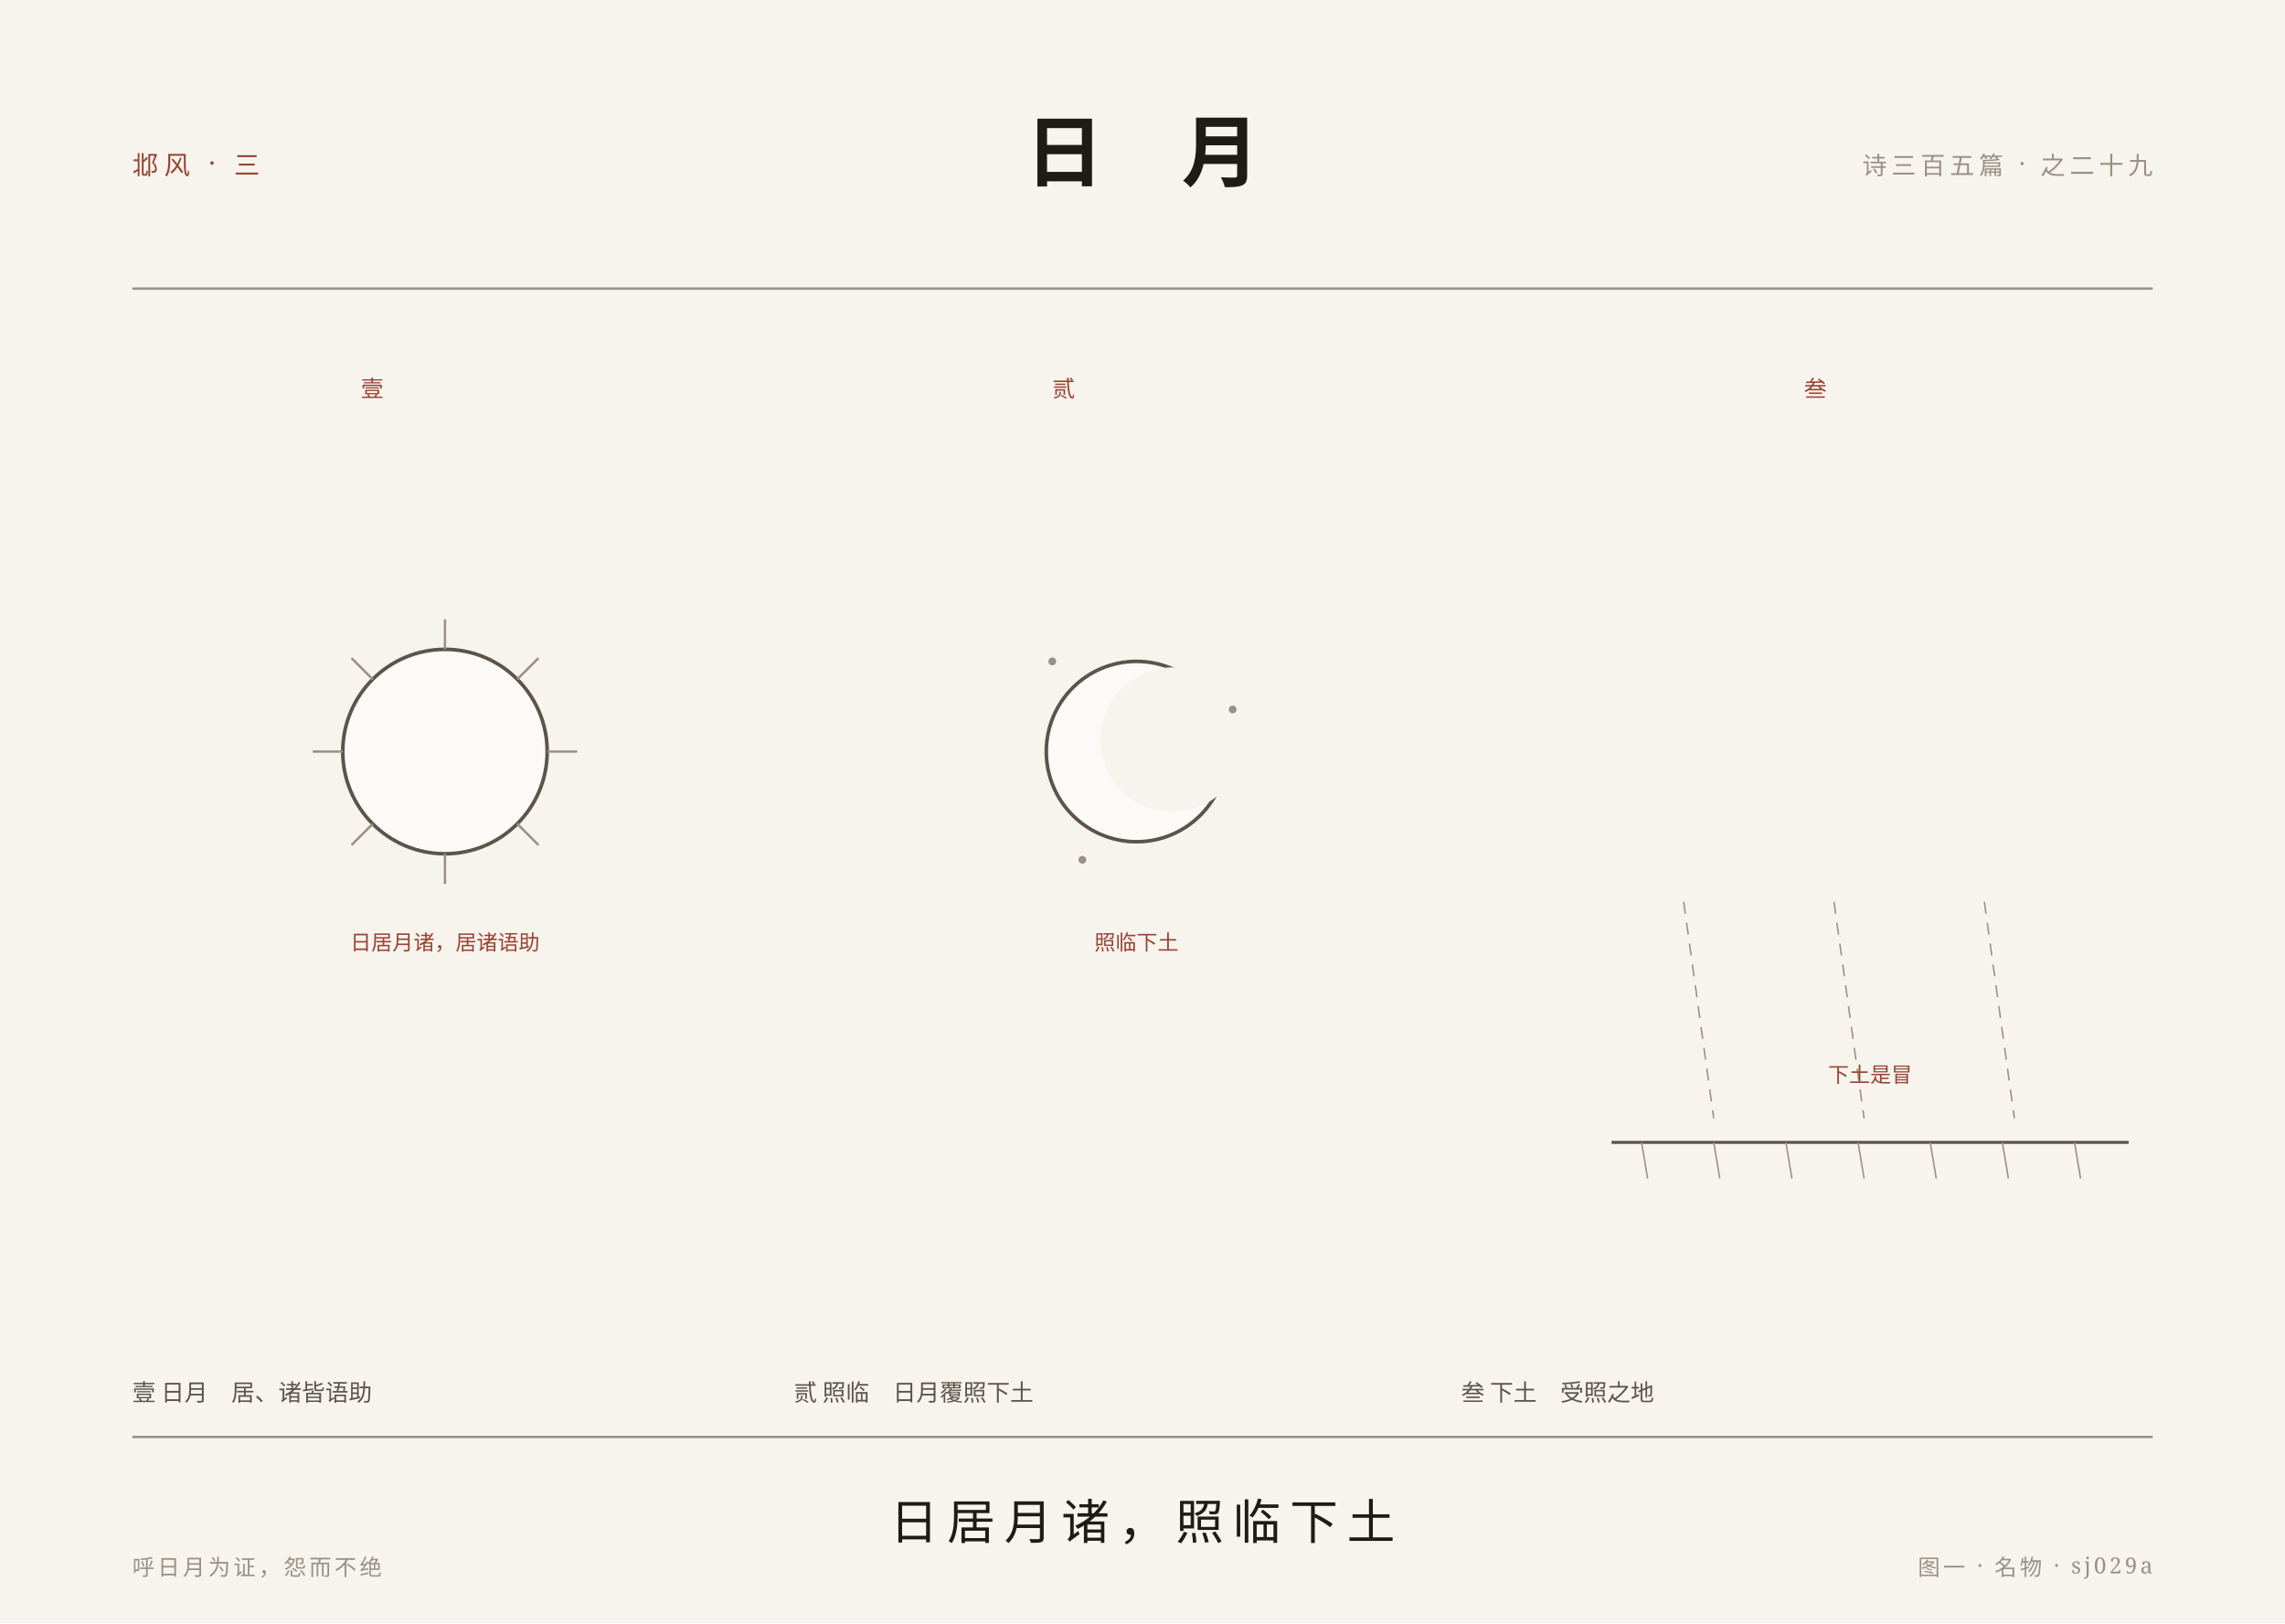
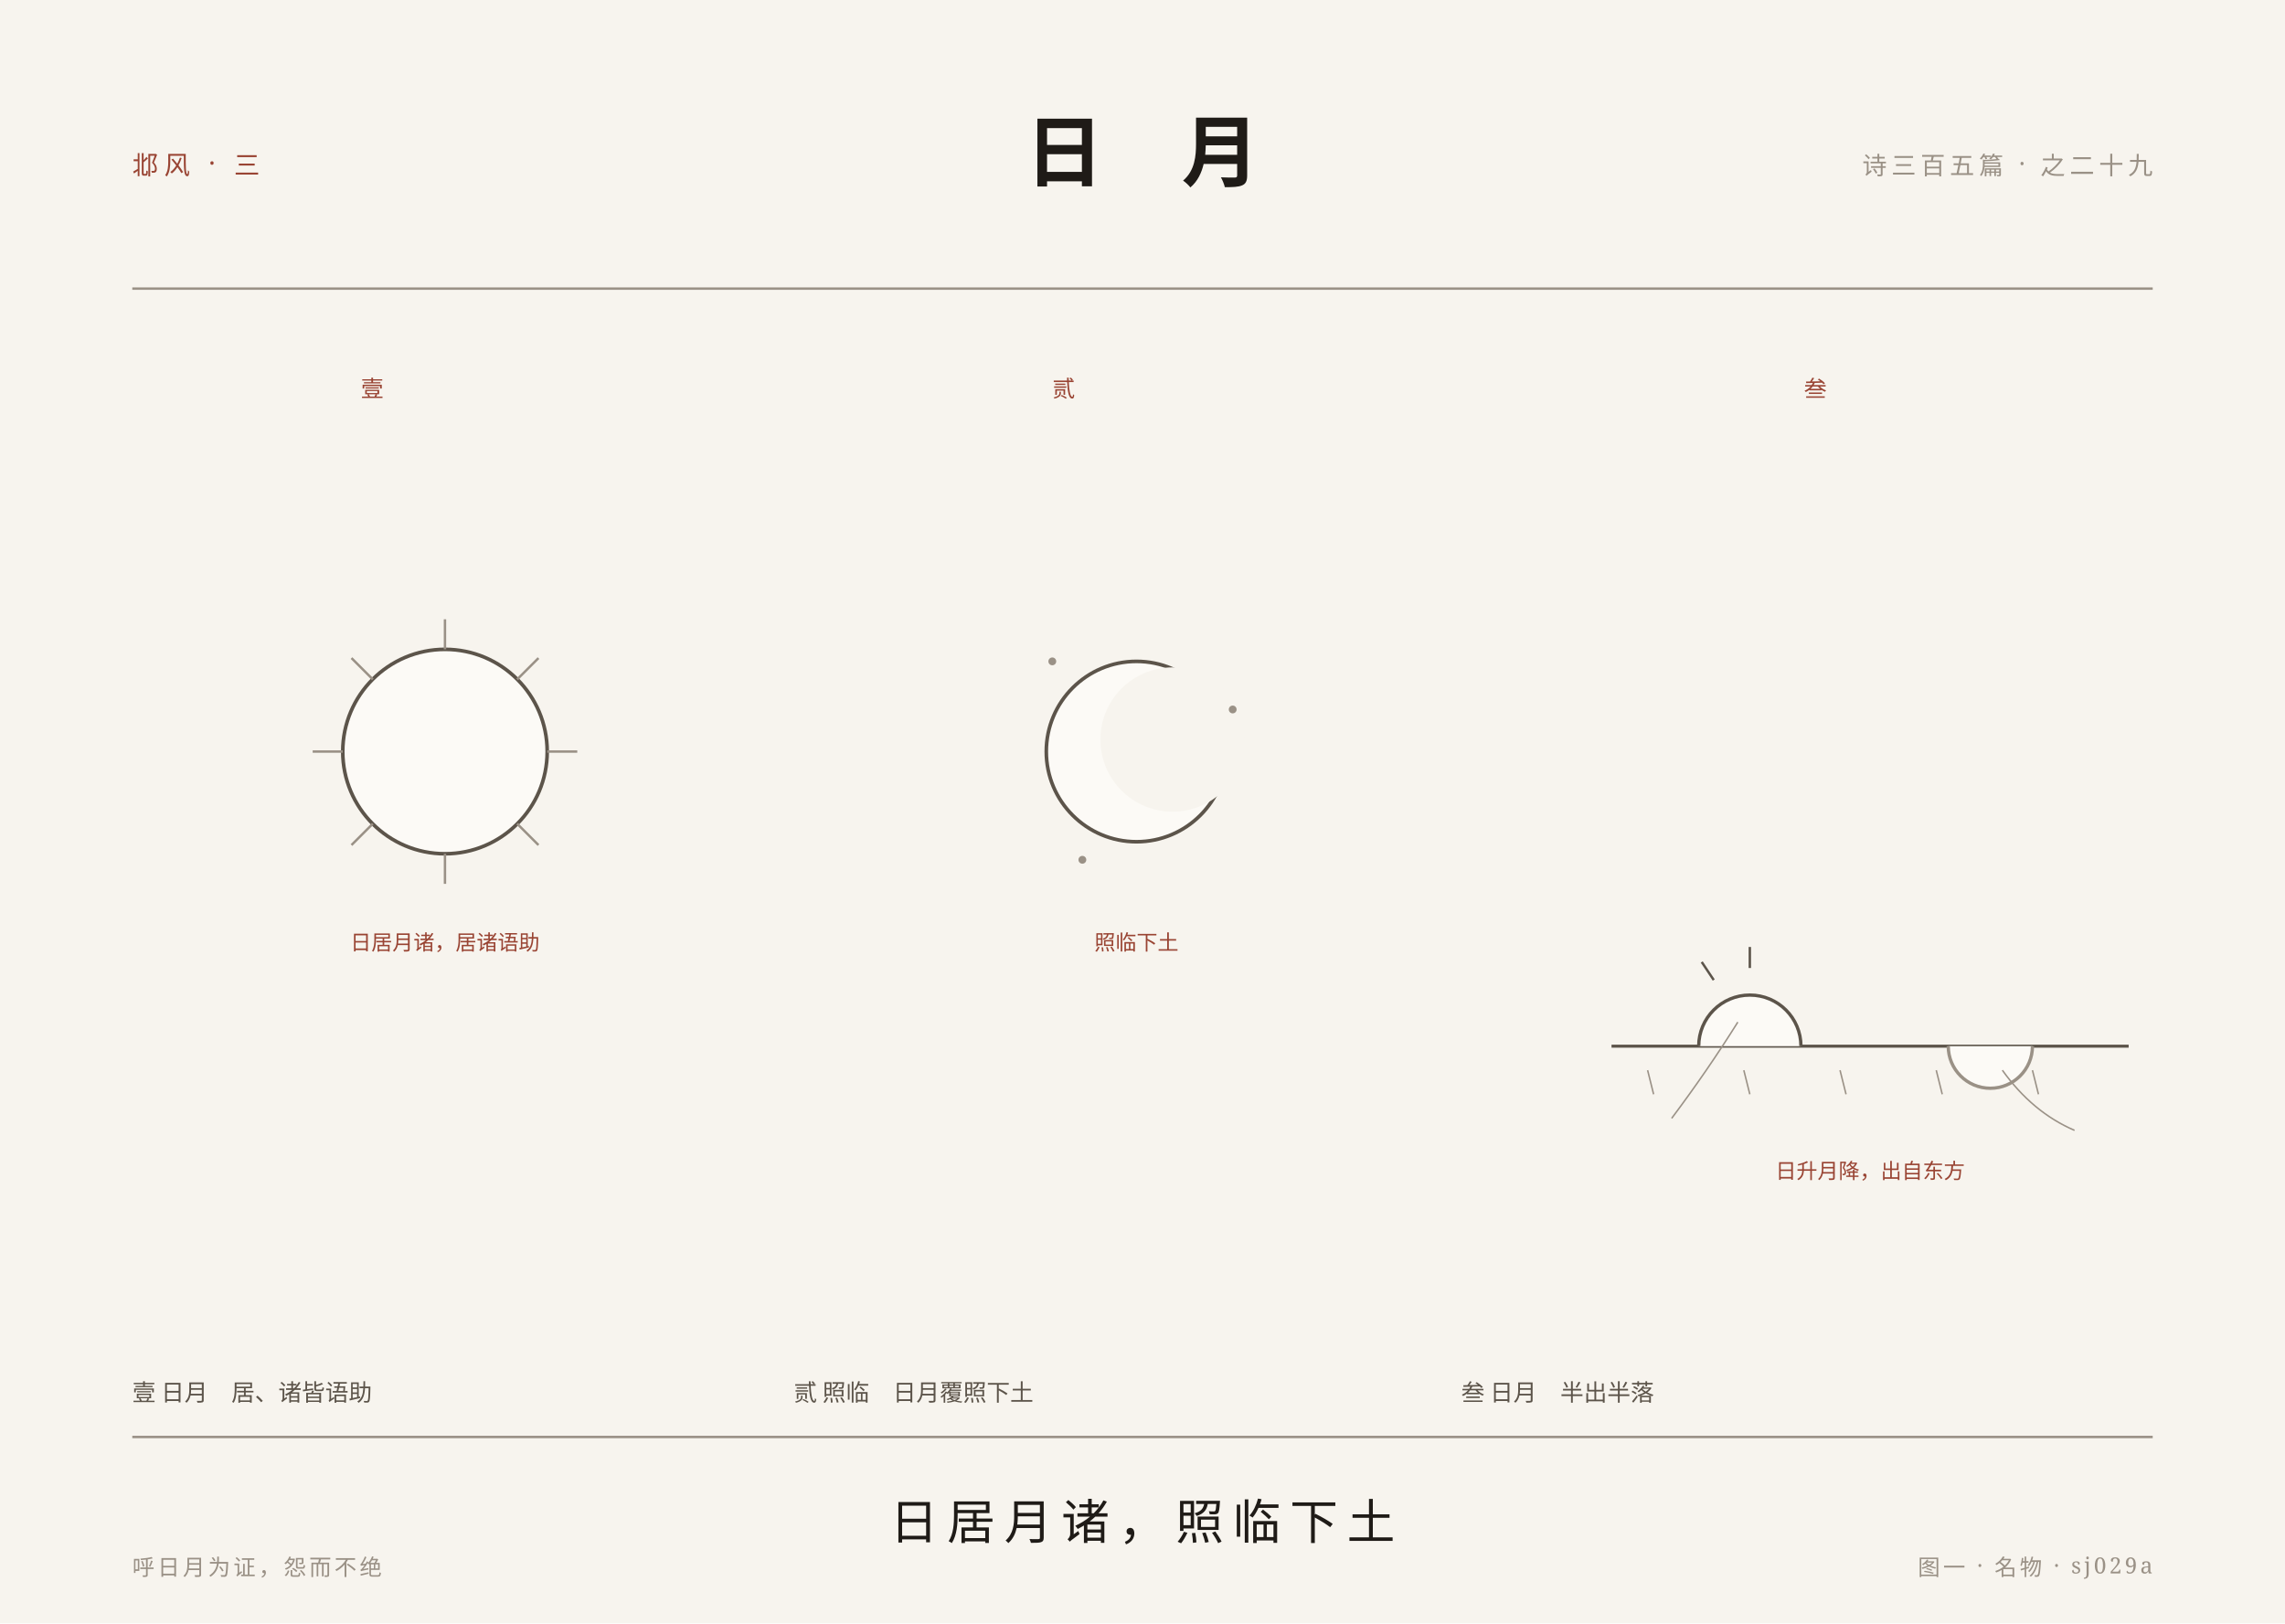
<svg xmlns="http://www.w3.org/2000/svg" viewBox="0 0 760 540" width="760" height="540" font-family="'Noto Serif SC','Songti SC',serif">
  <rect x="0" y="0" width="760" height="540" fill="#F7F4EE" />
  <text x="44" y="58" font-size="8.6" letter-spacing="2" fill="#994433">邶风 · 三</text>
  <text x="380" y="60" text-anchor="middle" font-size="26" letter-spacing="10" fill="#1F1B17" font-weight="700">日 月</text>
  <text x="716" y="58" text-anchor="end" font-size="8.2" letter-spacing="1.5" fill="#9A9186">诗三百五篇 · 之二十九</text>
  <line x1="44" y1="96" x2="716" y2="96" stroke="#9A9186" stroke-width="0.8" />
  <circle cx="148" cy="250" r="34" fill="#FCFAF6" stroke="#5C544A" stroke-width="1.2" />
  <line x1="182.0" y1="250.0" x2="192.0" y2="250.0" stroke="#9A9186" stroke-width="0.8" />
  <line x1="172.0" y1="274.0" x2="179.1" y2="281.1" stroke="#9A9186" stroke-width="0.8" />
  <line x1="148.0" y1="284.0" x2="148.0" y2="294.0" stroke="#9A9186" stroke-width="0.8" />
  <line x1="124.0" y1="274.0" x2="116.9" y2="281.1" stroke="#9A9186" stroke-width="0.8" />
  <line x1="114.0" y1="250.0" x2="104.0" y2="250.0" stroke="#9A9186" stroke-width="0.8" />
  <line x1="124.0" y1="226.0" x2="116.9" y2="218.9" stroke="#9A9186" stroke-width="0.8" />
  <line x1="148.0" y1="216.0" x2="148.0" y2="206.0" stroke="#9A9186" stroke-width="0.8" />
  <line x1="172.0" y1="226.0" x2="179.1" y2="218.9" stroke="#9A9186" stroke-width="0.8" />
  <text x="148" y="316" text-anchor="middle" font-size="7.0" fill="#994433">日居月诸，居诸语助</text>
  <circle cx="378" cy="250" r="30" fill="#FCFAF6" stroke="#5C544A" stroke-width="1.2" />
  <circle cx="390" cy="246" r="24" fill="#F7F4EE" stroke="none" />
  <circle cx="350" cy="220" r="1.3" fill="#9A9186" />
  <circle cx="410" cy="236" r="1.3" fill="#9A9186" />
  <circle cx="360" cy="286" r="1.3" fill="#9A9186" />
  <text x="378" y="316" text-anchor="middle" font-size="7.0" fill="#994433">照临下土</text>
-   <line x1="536" y1="380" x2="708" y2="380" stroke="#5C544A" stroke-width="1.0" />
-   <line x1="546" y1="380" x2="548" y2="392" stroke="#9A9186" stroke-width="0.5" />
-   <line x1="570" y1="380" x2="572" y2="392" stroke="#9A9186" stroke-width="0.5" />
-   <line x1="594" y1="380" x2="596" y2="392" stroke="#9A9186" stroke-width="0.5" />
-   <line x1="618" y1="380" x2="620" y2="392" stroke="#9A9186" stroke-width="0.5" />
-   <line x1="642" y1="380" x2="644" y2="392" stroke="#9A9186" stroke-width="0.5" />
-   <line x1="666" y1="380" x2="668" y2="392" stroke="#9A9186" stroke-width="0.5" />
-   <line x1="690" y1="380" x2="692" y2="392" stroke="#9A9186" stroke-width="0.5" />
-   <line x1="560" y1="300" x2="570" y2="372" stroke="#9A9186" stroke-width="0.5" stroke-dasharray="4 3" />
-   <line x1="610" y1="300" x2="620" y2="372" stroke="#9A9186" stroke-width="0.5" stroke-dasharray="4 3" />
-   <line x1="660" y1="300" x2="670" y2="372" stroke="#9A9186" stroke-width="0.5" stroke-dasharray="4 3" />
-   <text x="622" y="360" text-anchor="middle" font-size="7.0" fill="#994433">下土是冒</text>
+   <line x1="536" y1="348" x2="708" y2="348" stroke="#5C544A" stroke-width="1.0" />
+   <path d="M565,348 A17,17 0 0 1 599,348" fill="#FCFAF6" stroke="#5C544A" stroke-width="1.1" />
+   <line x1="582" y1="322" x2="582" y2="315" stroke="#5C544A" stroke-width="0.8" />
+   <line x1="570" y1="326" x2="566" y2="320" stroke="#5C544A" stroke-width="0.8" />
+   <path d="M648,348 A14,14 0 0 0 676,348" fill="#FCFAF6" stroke="#9A9186" stroke-width="1.1" />
+   <path d="M556,372 Q568,356 578,340" fill="none" stroke="#9A9186" stroke-width="0.5" />
+   <path d="M666,356 Q676,370 690,376" fill="none" stroke="#9A9186" stroke-width="0.5" />
+   <line x1="548" y1="356" x2="550" y2="364" stroke="#9A9186" stroke-width="0.5" />
+   <line x1="580" y1="356" x2="582" y2="364" stroke="#9A9186" stroke-width="0.5" />
+   <line x1="612" y1="356" x2="614" y2="364" stroke="#9A9186" stroke-width="0.5" />
+   <line x1="644" y1="356" x2="646" y2="364" stroke="#9A9186" stroke-width="0.5" />
+   <line x1="676" y1="356" x2="678" y2="364" stroke="#9A9186" stroke-width="0.5" />
+   <text x="622" y="392" text-anchor="middle" font-size="7.0" fill="#994433">日升月降，出自东方</text>
  <text x="120" y="132" font-size="7.6" fill="#994433">壹</text>
  <text x="350" y="132" font-size="7.6" fill="#994433">贰</text>
  <text x="600" y="132" font-size="7.6" fill="#994433">叁</text>
  <text x="44" y="466" font-size="7.8" fill="#5C544A">壹 日月　居、诸皆语助</text>
  <text x="264" y="466" font-size="7.8" fill="#5C544A">贰 照临　日月覆照下土</text>
-   <text x="486" y="466" font-size="7.8" fill="#5C544A">叁 下土　受照之地</text>
+   <text x="486" y="466" font-size="7.8" fill="#5C544A">叁 日月　半出半落</text>
  <line x1="44" y1="478" x2="716" y2="478" stroke="#9A9186" stroke-width="0.8" />
  <text x="380" y="512" text-anchor="middle" font-size="16" letter-spacing="3" fill="#1F1B17">日居月诸，照临下土</text>
  <text x="44" y="524" font-size="7.4" letter-spacing="1" fill="#9A9186">呼日月为证，怨而不绝</text>
  <text x="716" y="524" text-anchor="end" font-size="7.4" letter-spacing="1" fill="#9A9186">图一 · 名物 · sj029a</text>
</svg>
